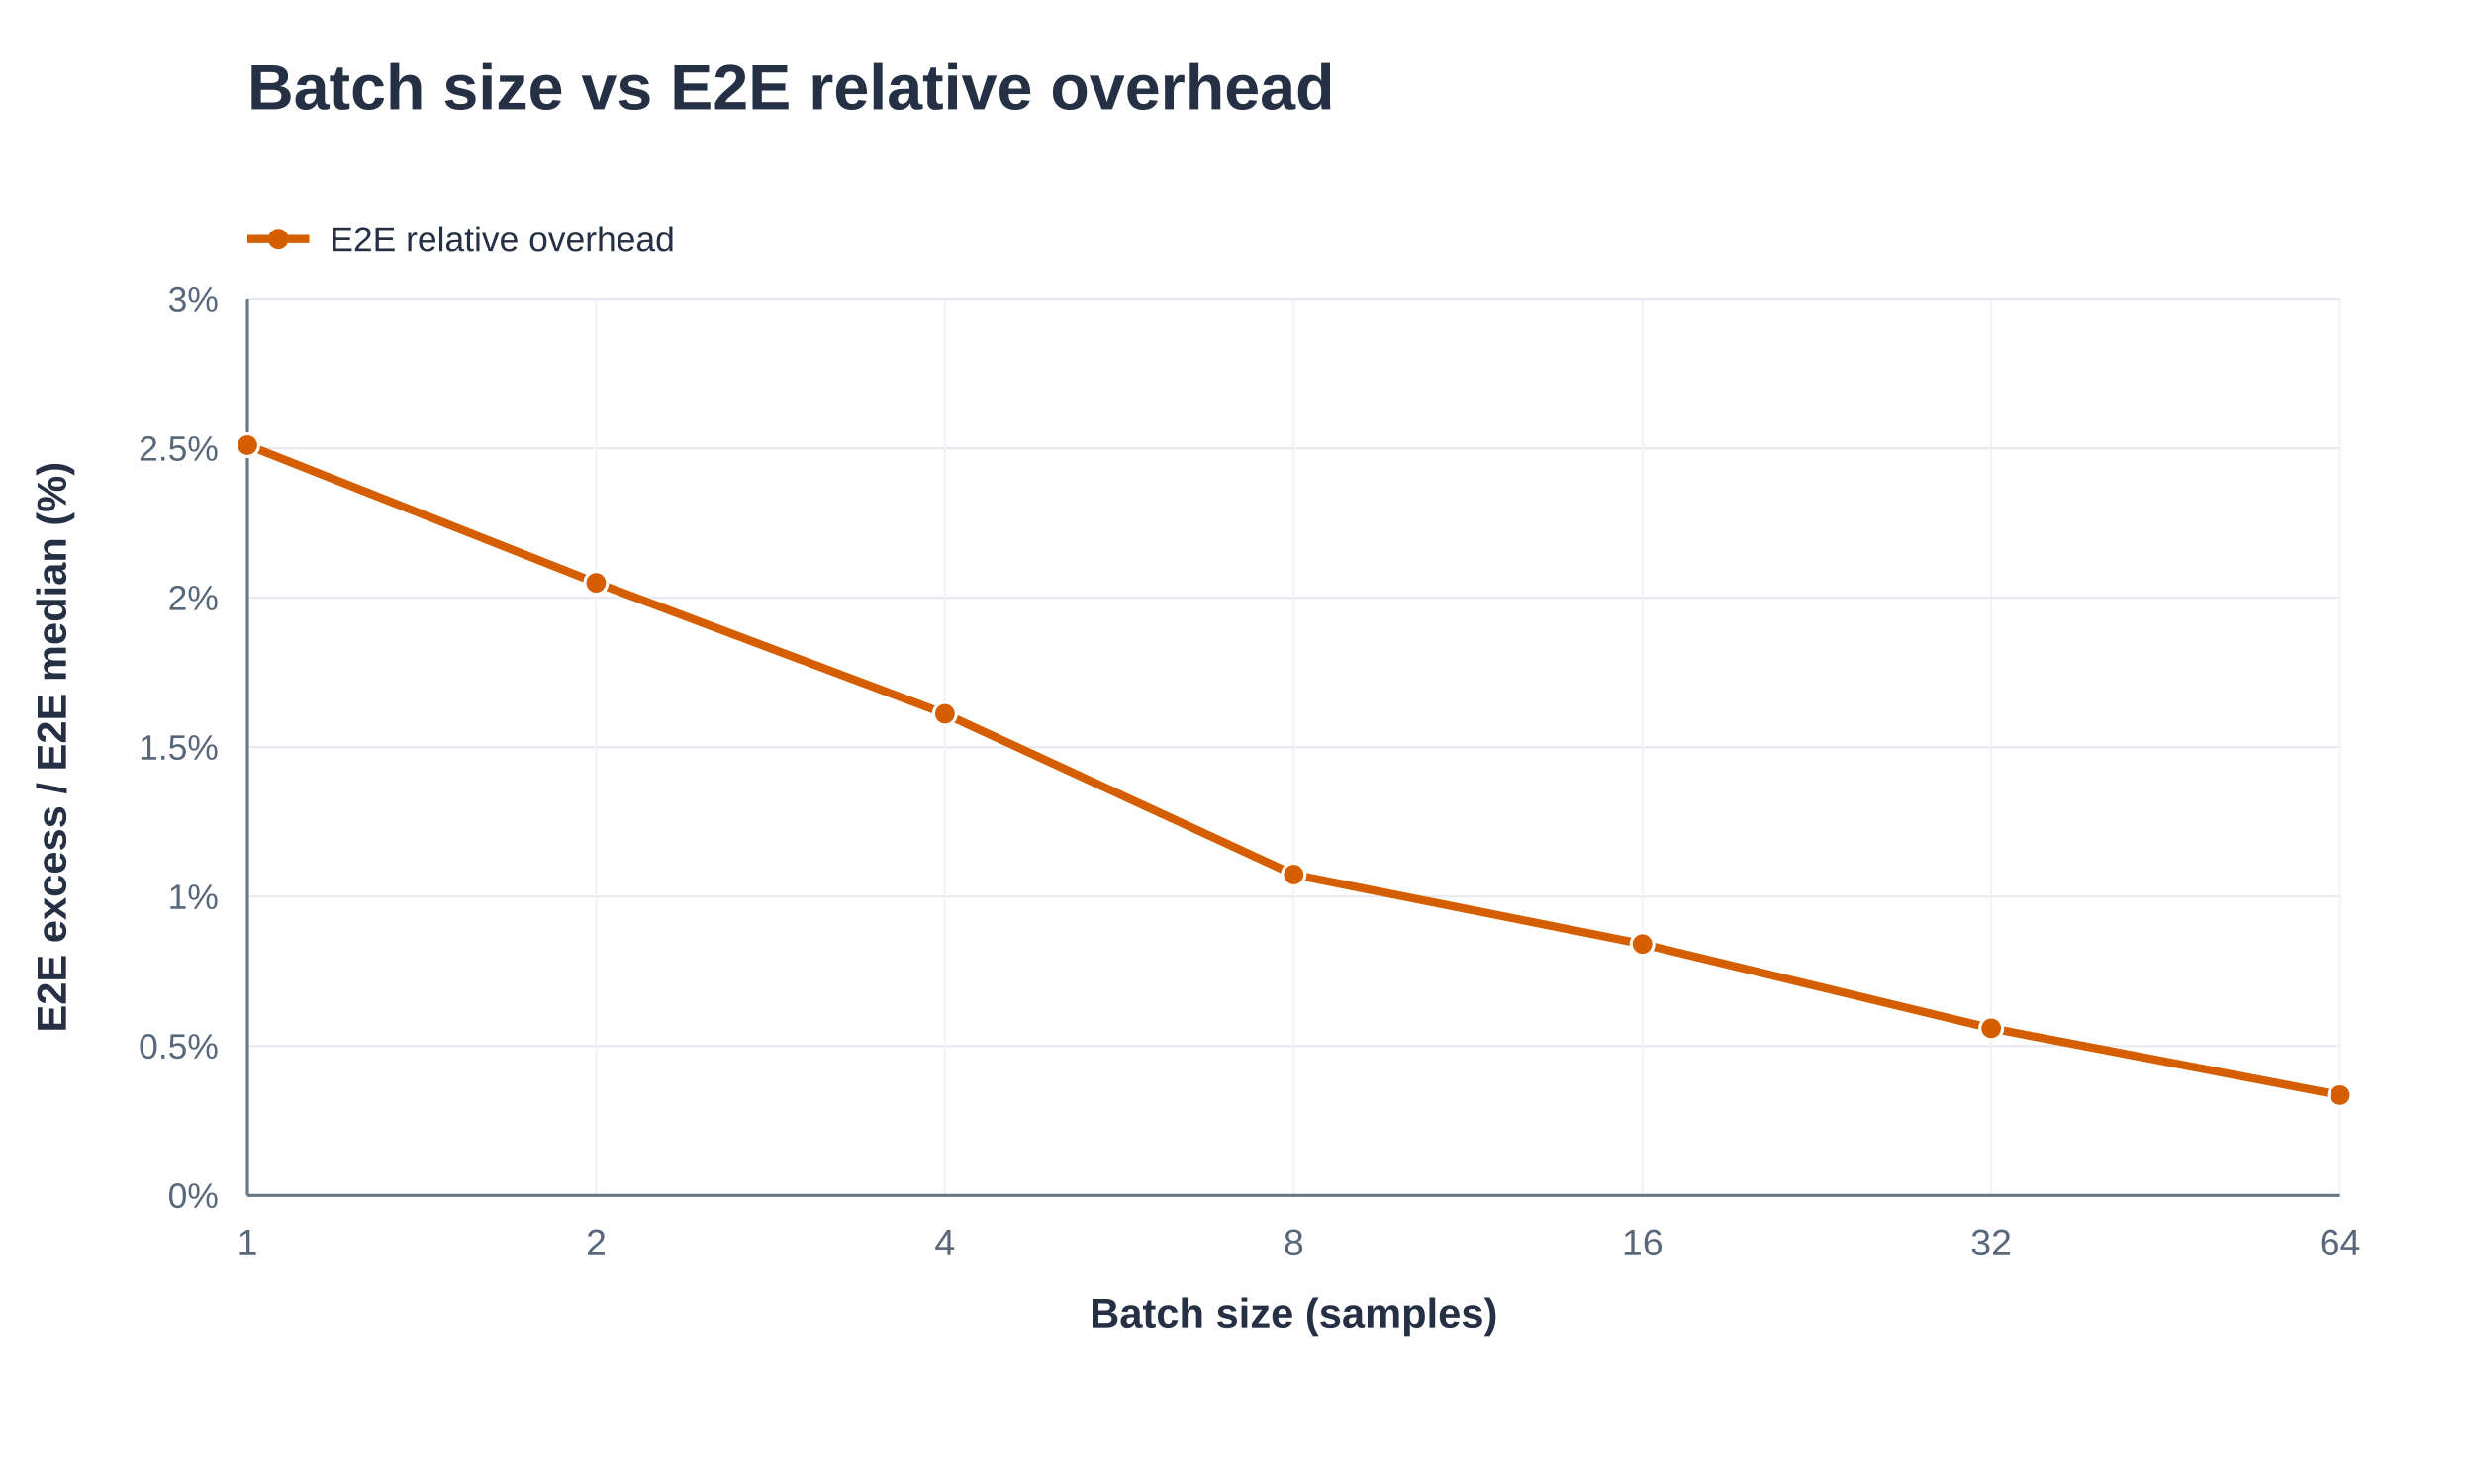
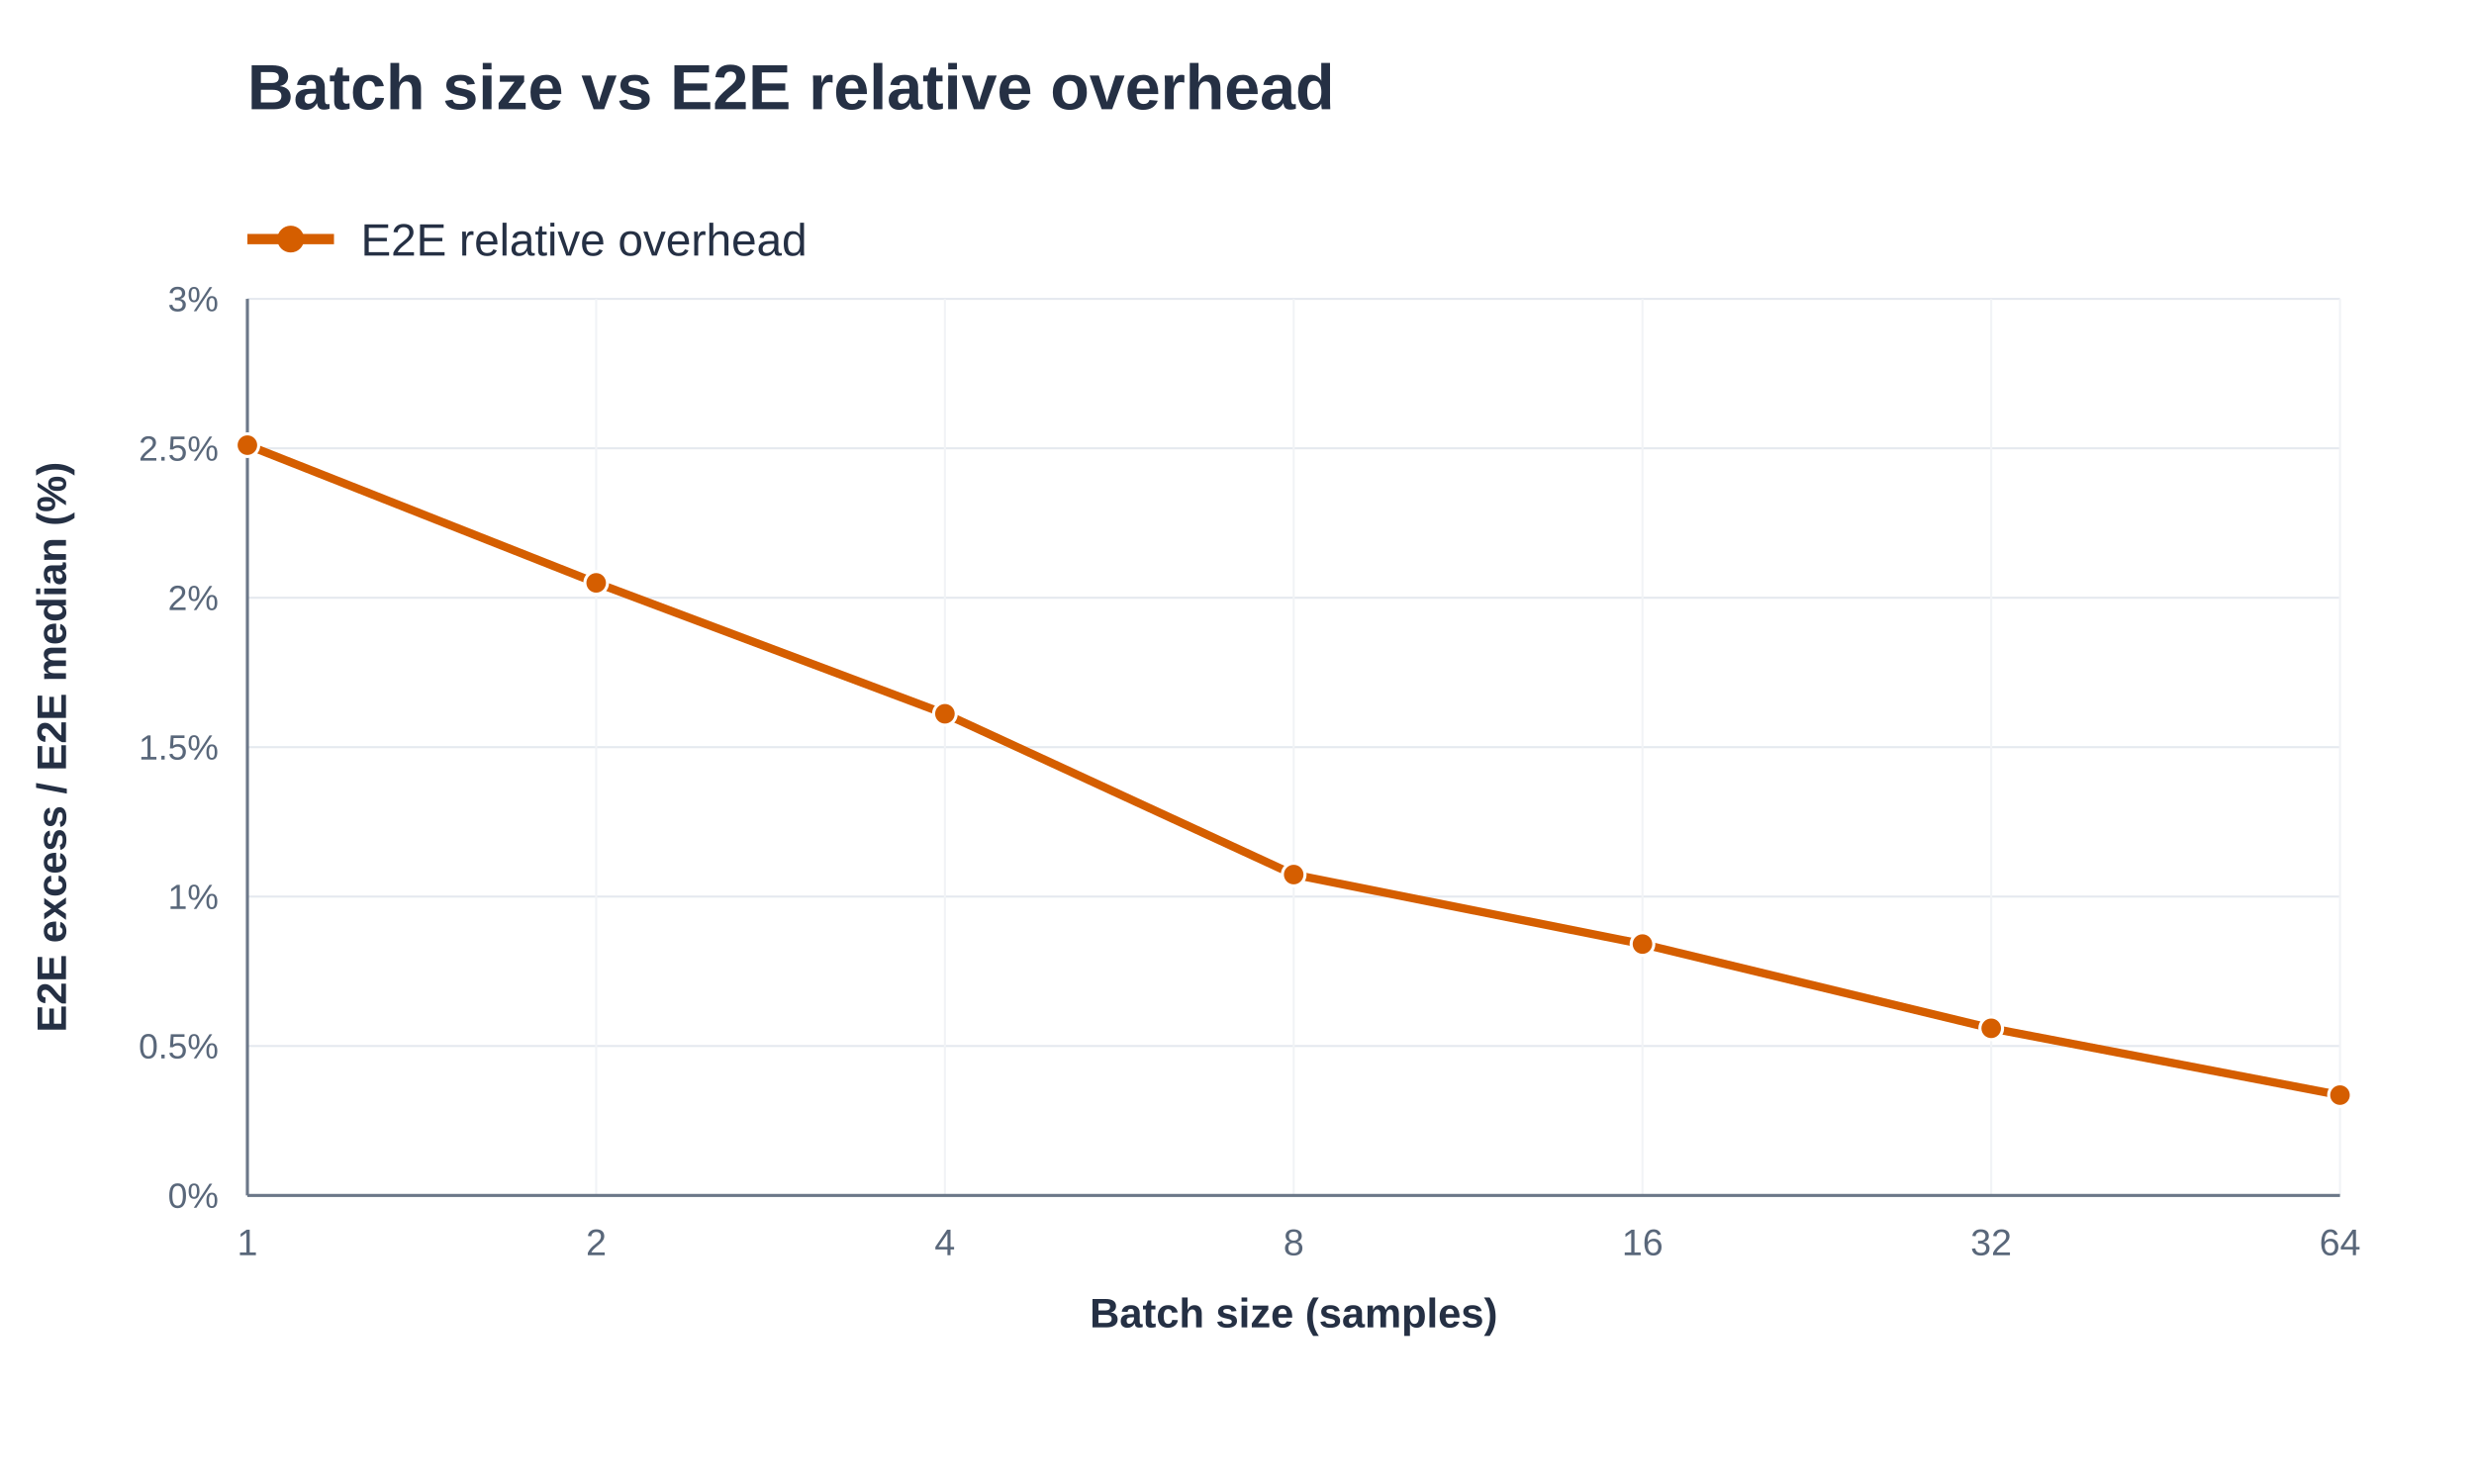
<svg xmlns="http://www.w3.org/2000/svg" width="1200" height="720" viewBox="0 0 1200 720" role="img" aria-label="Batch size vs E2E relative overhead">
  <rect width="100%" height="100%" fill="#FFFFFF" />
  <g font-family="Arial, Helvetica, sans-serif">
    <text x="120.0" y="53.0" fill="#253044" font-size="31" font-weight="700" text-anchor="start">Batch size vs E2E relative overhead</text>
-     <line x1="120" y1="116" x2="150" y2="116" stroke="#D55E00" stroke-width="4" />
-     <circle cx="135" cy="116" r="5" fill="#D55E00" />
-     <text x="160.0" y="122.0" fill="#253044" font-size="17" font-weight="400" text-anchor="start">E2E relative overhead</text>
+     <line x1="120" y1="116" x2="162" y2="116" stroke="#D55E00" stroke-width="5" />
+     <circle cx="141" cy="116" r="6.5" fill="#D55E00" />
+     <text x="175.0" y="124.0" fill="#253044" font-size="22" font-weight="400" text-anchor="start">E2E relative overhead</text>
    <line x1="120" y1="580.00" x2="1135" y2="580.00" stroke="#E5E9EF" stroke-width="1" />
    <text x="106.0" y="586.0" fill="#59677A" font-size="17" font-weight="400" text-anchor="end">0%</text>
    <line x1="120" y1="507.50" x2="1135" y2="507.50" stroke="#E5E9EF" stroke-width="1" />
    <text x="106.0" y="513.5" fill="#59677A" font-size="17" font-weight="400" text-anchor="end">0.5%</text>
    <line x1="120" y1="435.00" x2="1135" y2="435.00" stroke="#E5E9EF" stroke-width="1" />
    <text x="106.0" y="441.0" fill="#59677A" font-size="17" font-weight="400" text-anchor="end">1%</text>
    <line x1="120" y1="362.50" x2="1135" y2="362.50" stroke="#E5E9EF" stroke-width="1" />
    <text x="106.0" y="368.5" fill="#59677A" font-size="17" font-weight="400" text-anchor="end">1.5%</text>
    <line x1="120" y1="290.00" x2="1135" y2="290.00" stroke="#E5E9EF" stroke-width="1" />
    <text x="106.0" y="296.0" fill="#59677A" font-size="17" font-weight="400" text-anchor="end">2%</text>
    <line x1="120" y1="217.50" x2="1135" y2="217.50" stroke="#E5E9EF" stroke-width="1" />
    <text x="106.0" y="223.5" fill="#59677A" font-size="17" font-weight="400" text-anchor="end">2.5%</text>
    <line x1="120" y1="145.00" x2="1135" y2="145.00" stroke="#E5E9EF" stroke-width="1" />
    <text x="106.0" y="151.0" fill="#59677A" font-size="17" font-weight="400" text-anchor="end">3%</text>
    <line x1="120.00" y1="145" x2="120.00" y2="580" stroke="#F1F3F6" stroke-width="1" />
    <text x="120.0" y="609.0" fill="#59677A" font-size="18" font-weight="400" text-anchor="middle">1</text>
    <line x1="289.17" y1="145" x2="289.17" y2="580" stroke="#F1F3F6" stroke-width="1" />
    <text x="289.2" y="609.0" fill="#59677A" font-size="18" font-weight="400" text-anchor="middle">2</text>
    <line x1="458.33" y1="145" x2="458.33" y2="580" stroke="#F1F3F6" stroke-width="1" />
    <text x="458.3" y="609.0" fill="#59677A" font-size="18" font-weight="400" text-anchor="middle">4</text>
    <line x1="627.50" y1="145" x2="627.50" y2="580" stroke="#F1F3F6" stroke-width="1" />
    <text x="627.5" y="609.0" fill="#59677A" font-size="18" font-weight="400" text-anchor="middle">8</text>
    <line x1="796.67" y1="145" x2="796.67" y2="580" stroke="#F1F3F6" stroke-width="1" />
    <text x="796.7" y="609.0" fill="#59677A" font-size="18" font-weight="400" text-anchor="middle">16</text>
    <line x1="965.83" y1="145" x2="965.83" y2="580" stroke="#F1F3F6" stroke-width="1" />
    <text x="965.8" y="609.0" fill="#59677A" font-size="18" font-weight="400" text-anchor="middle">32</text>
    <line x1="1135.00" y1="145" x2="1135.00" y2="580" stroke="#F1F3F6" stroke-width="1" />
    <text x="1135.0" y="609.0" fill="#59677A" font-size="18" font-weight="400" text-anchor="middle">64</text>
    <line x1="120" y1="145" x2="120" y2="580" stroke="#6B7788" stroke-width="1.5" />
    <line x1="120" y1="580" x2="1135" y2="580" stroke="#6B7788" stroke-width="1.5" />
    <polyline points="120.00,215.98 289.17,282.79 458.33,346.31 627.50,424.32 796.67,458.04 965.83,498.91 1135.00,531.32" fill="none" stroke="#D55E00" stroke-width="4" stroke-linejoin="round" stroke-linecap="round" />
    <circle cx="120.00" cy="215.98" r="5.5" fill="#D55E00" stroke="white" stroke-width="1.5" />
    <circle cx="289.17" cy="282.79" r="5.5" fill="#D55E00" stroke="white" stroke-width="1.5" />
    <circle cx="458.33" cy="346.31" r="5.5" fill="#D55E00" stroke="white" stroke-width="1.5" />
    <circle cx="627.50" cy="424.32" r="5.5" fill="#D55E00" stroke="white" stroke-width="1.5" />
    <circle cx="796.67" cy="458.04" r="5.5" fill="#D55E00" stroke="white" stroke-width="1.5" />
    <circle cx="965.83" cy="498.91" r="5.5" fill="#D55E00" stroke="white" stroke-width="1.5" />
    <circle cx="1135.00" cy="531.32" r="5.5" fill="#D55E00" stroke="white" stroke-width="1.5" />
    <text x="627.5" y="644.0" fill="#253044" font-size="20" font-weight="600" text-anchor="middle">Batch size (samples)</text>
    <text x="0.0" y="0.0" fill="#253044" font-size="20" font-weight="600" text-anchor="middle" transform="translate(32 362.5) rotate(-90)">E2E excess / E2E median (%)</text>
  </g>
</svg>
